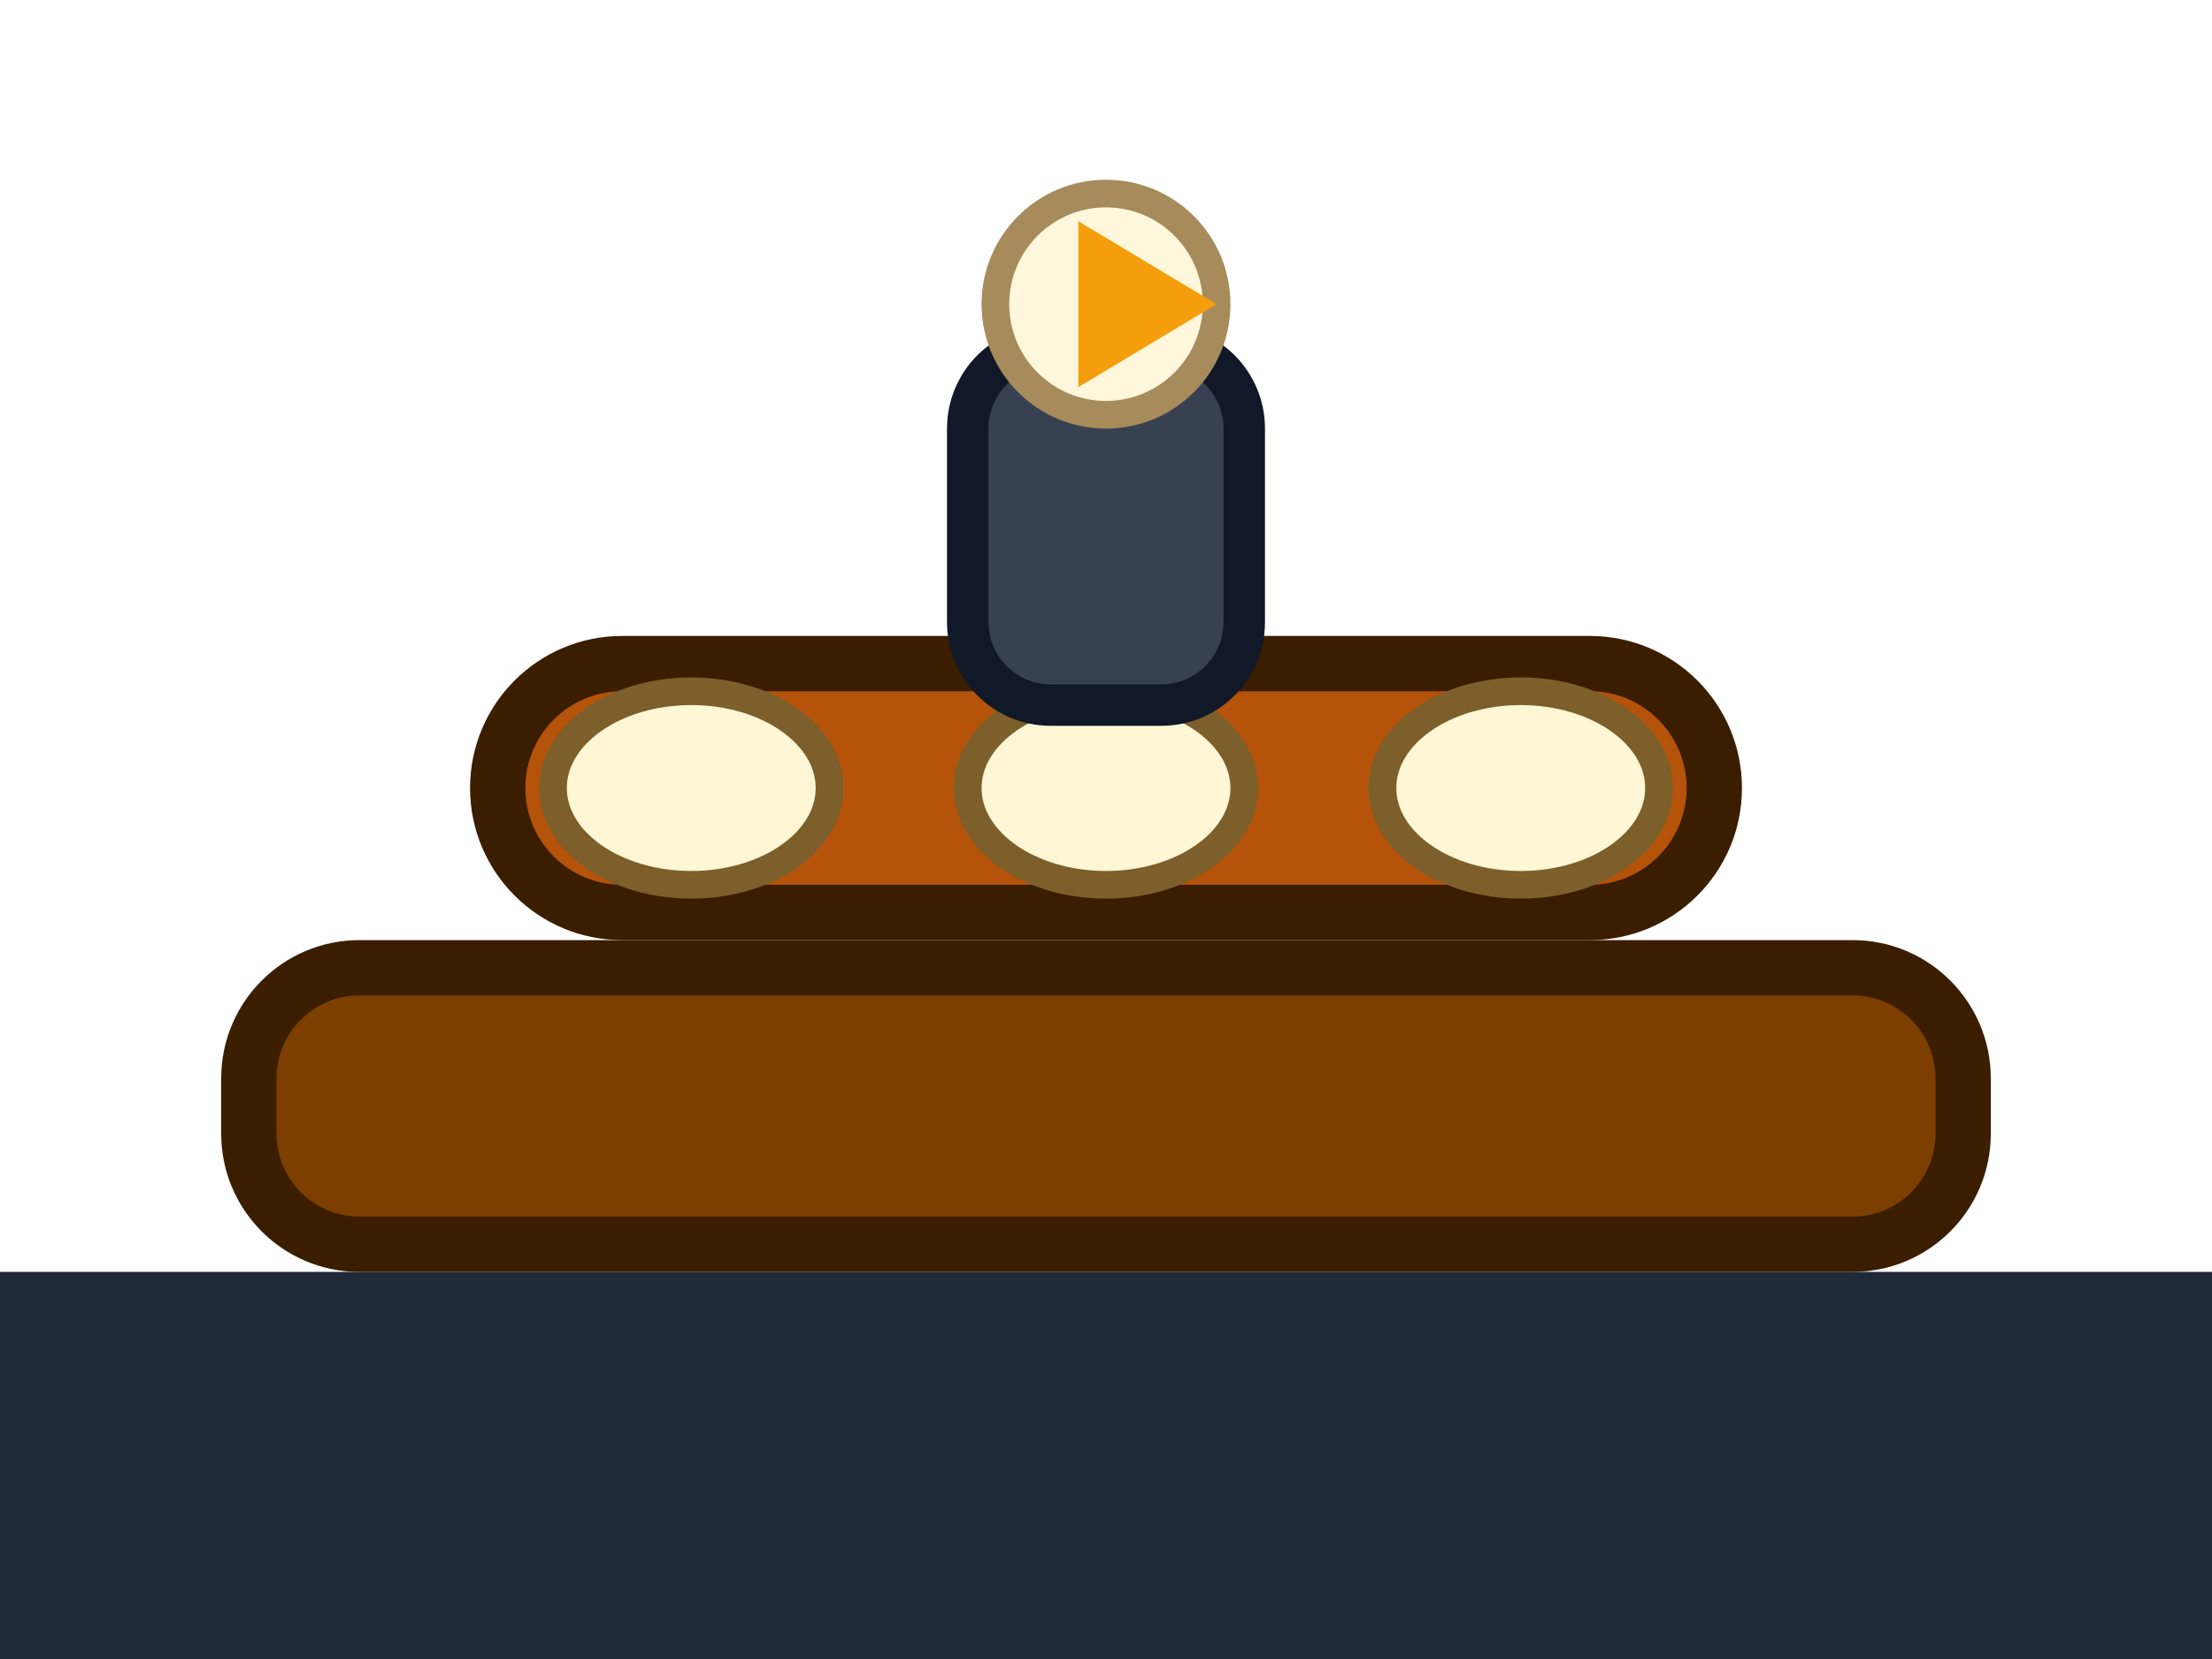
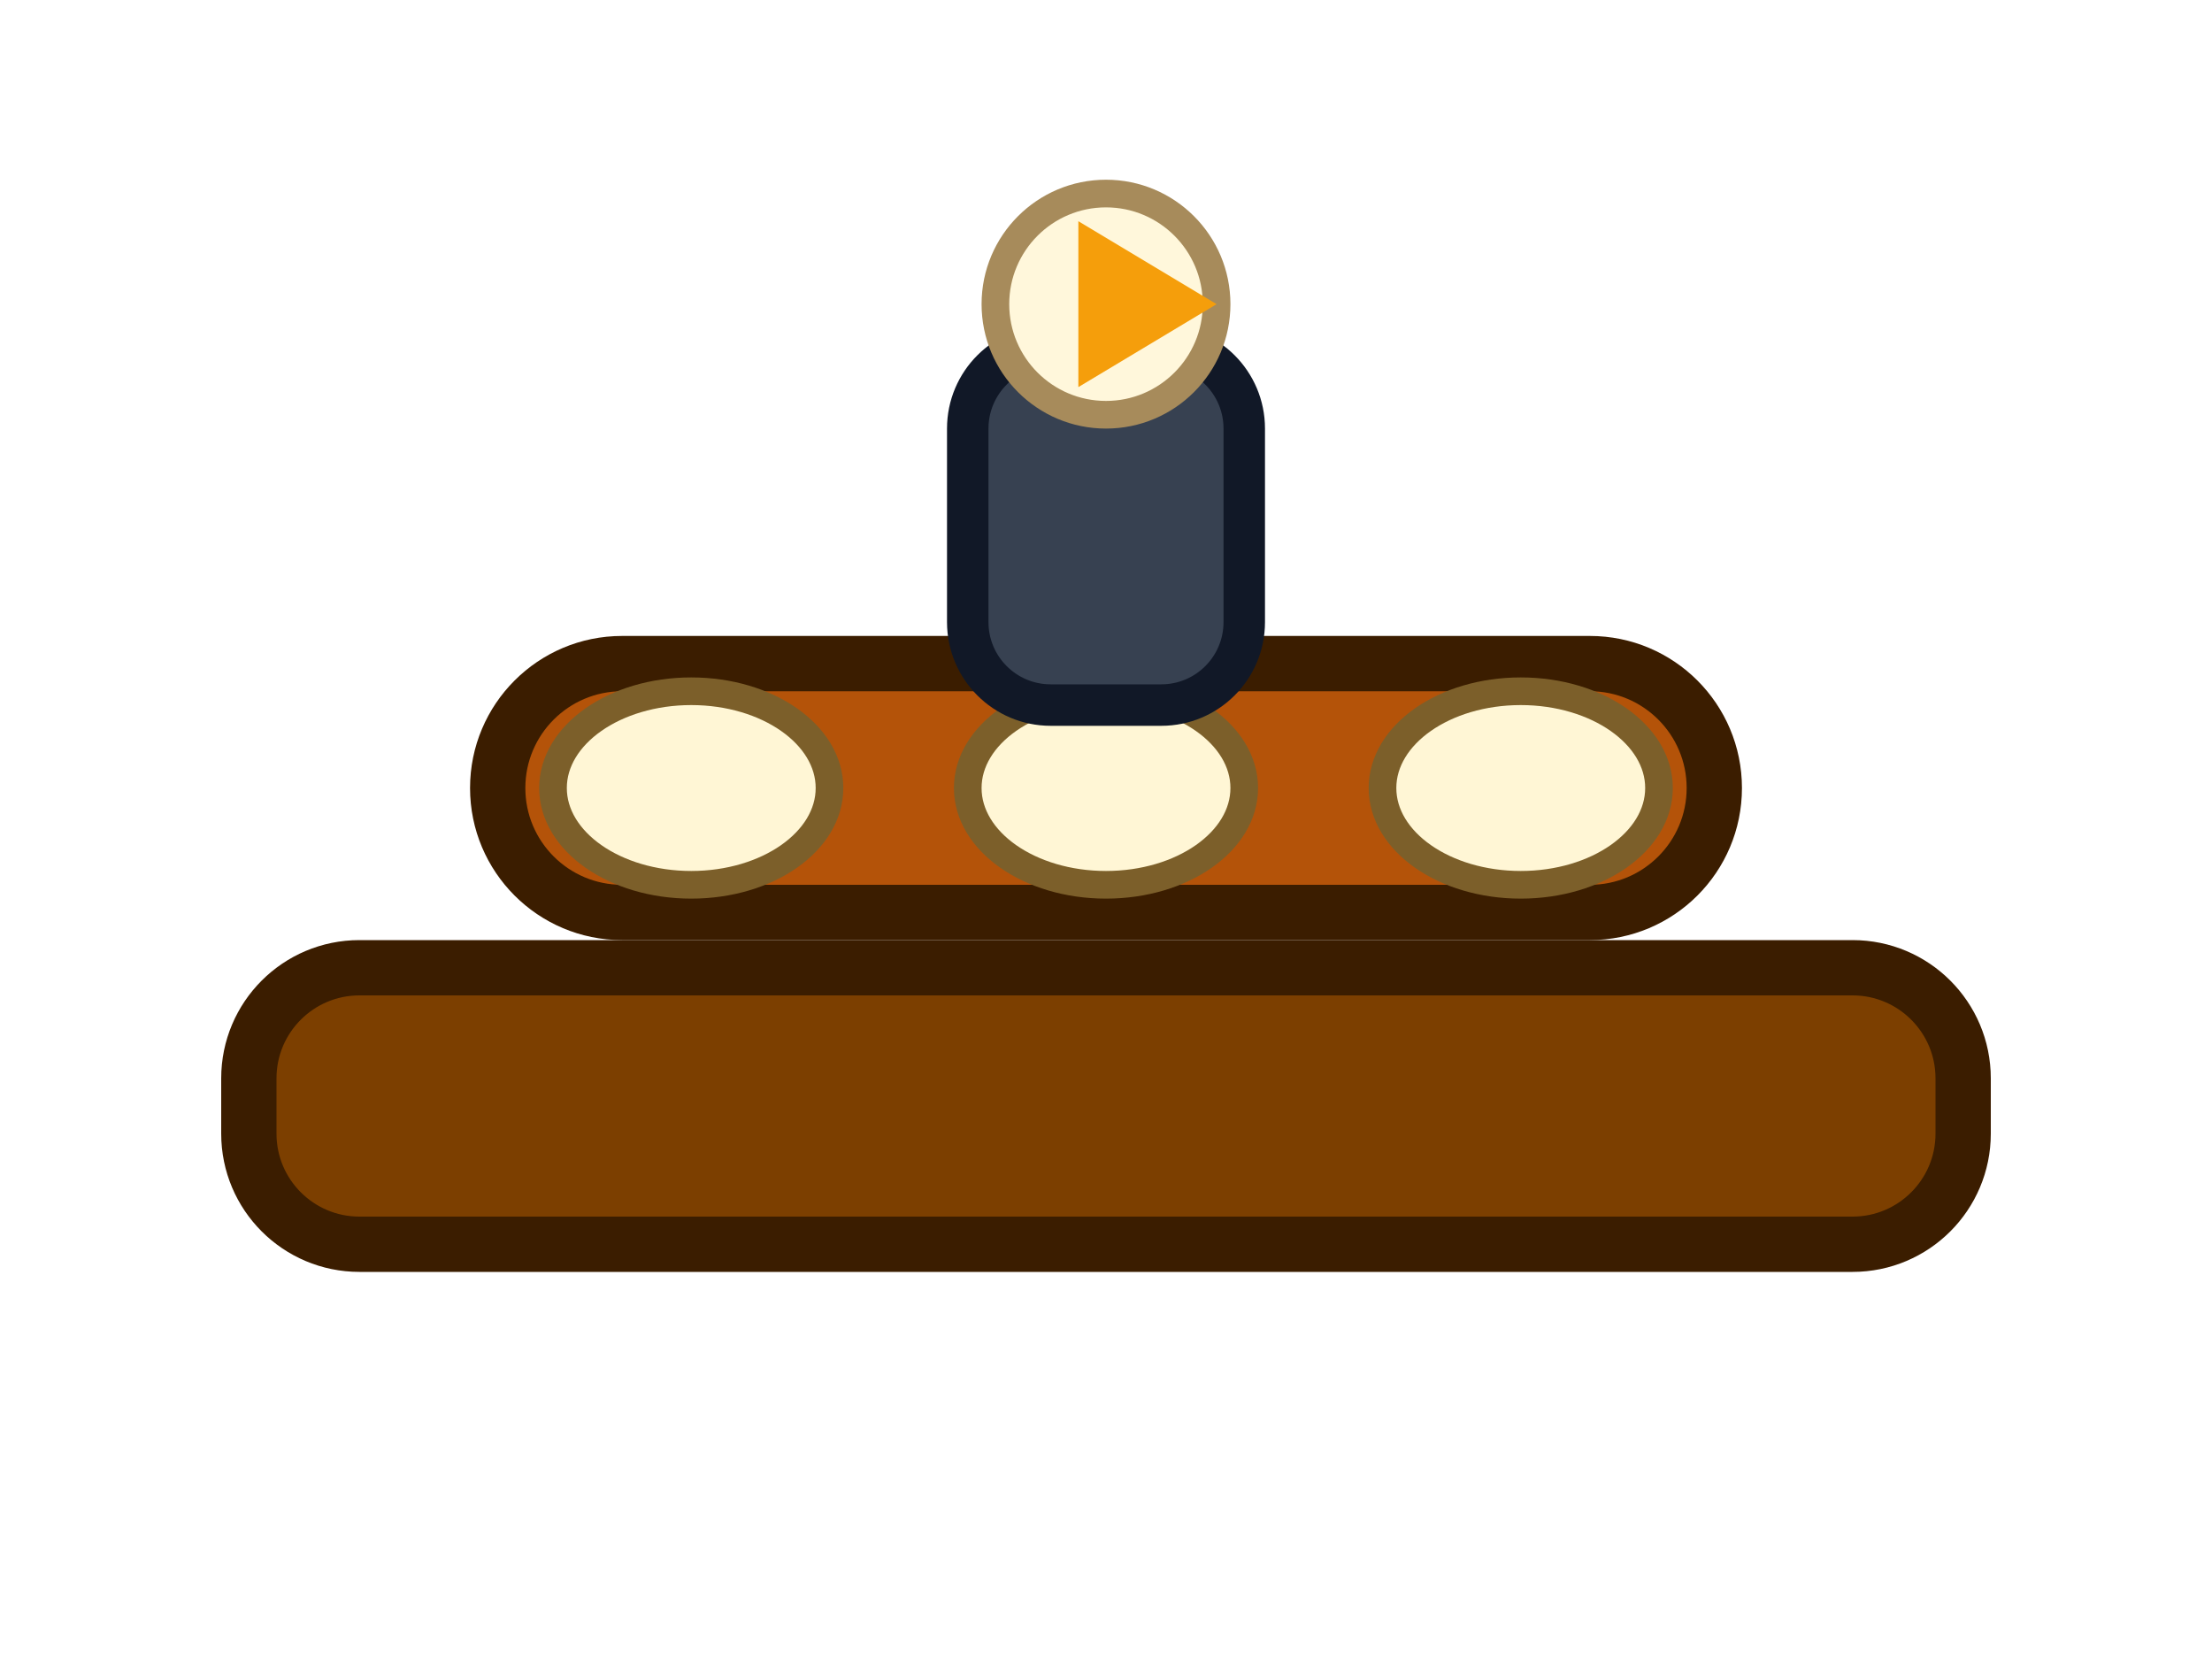
<svg xmlns="http://www.w3.org/2000/svg" width="160" height="120" viewBox="0 0 160 120">
-   <rect x="0" y="92" width="160" height="28" fill="#1f2937" />
  <rect x="18" y="70" width="124" height="20" rx="8" fill="#7c3f00" stroke="#3b1d00" stroke-width="4" />
  <rect x="36" y="48" width="88" height="18" rx="9" fill="#b45309" stroke="#3b1d00" stroke-width="4" />
  <ellipse cx="50" cy="57" rx="10" ry="7" fill="#fff6d5" stroke="#7c5f2a" stroke-width="2" />
  <ellipse cx="80" cy="57" rx="10" ry="7" fill="#fff6d5" stroke="#7c5f2a" stroke-width="2" />
  <ellipse cx="110" cy="57" rx="10" ry="7" fill="#fff6d5" stroke="#7c5f2a" stroke-width="2" />
  <rect x="70" y="25" width="20" height="26" rx="6" fill="#374151" stroke="#111827" stroke-width="3" />
  <circle cx="80" cy="22" r="8" fill="#fff7db" stroke="#a78b5b" stroke-width="2" />
  <polygon points="78,16 88,22 78,28" fill="#f59e0b" />
</svg>
